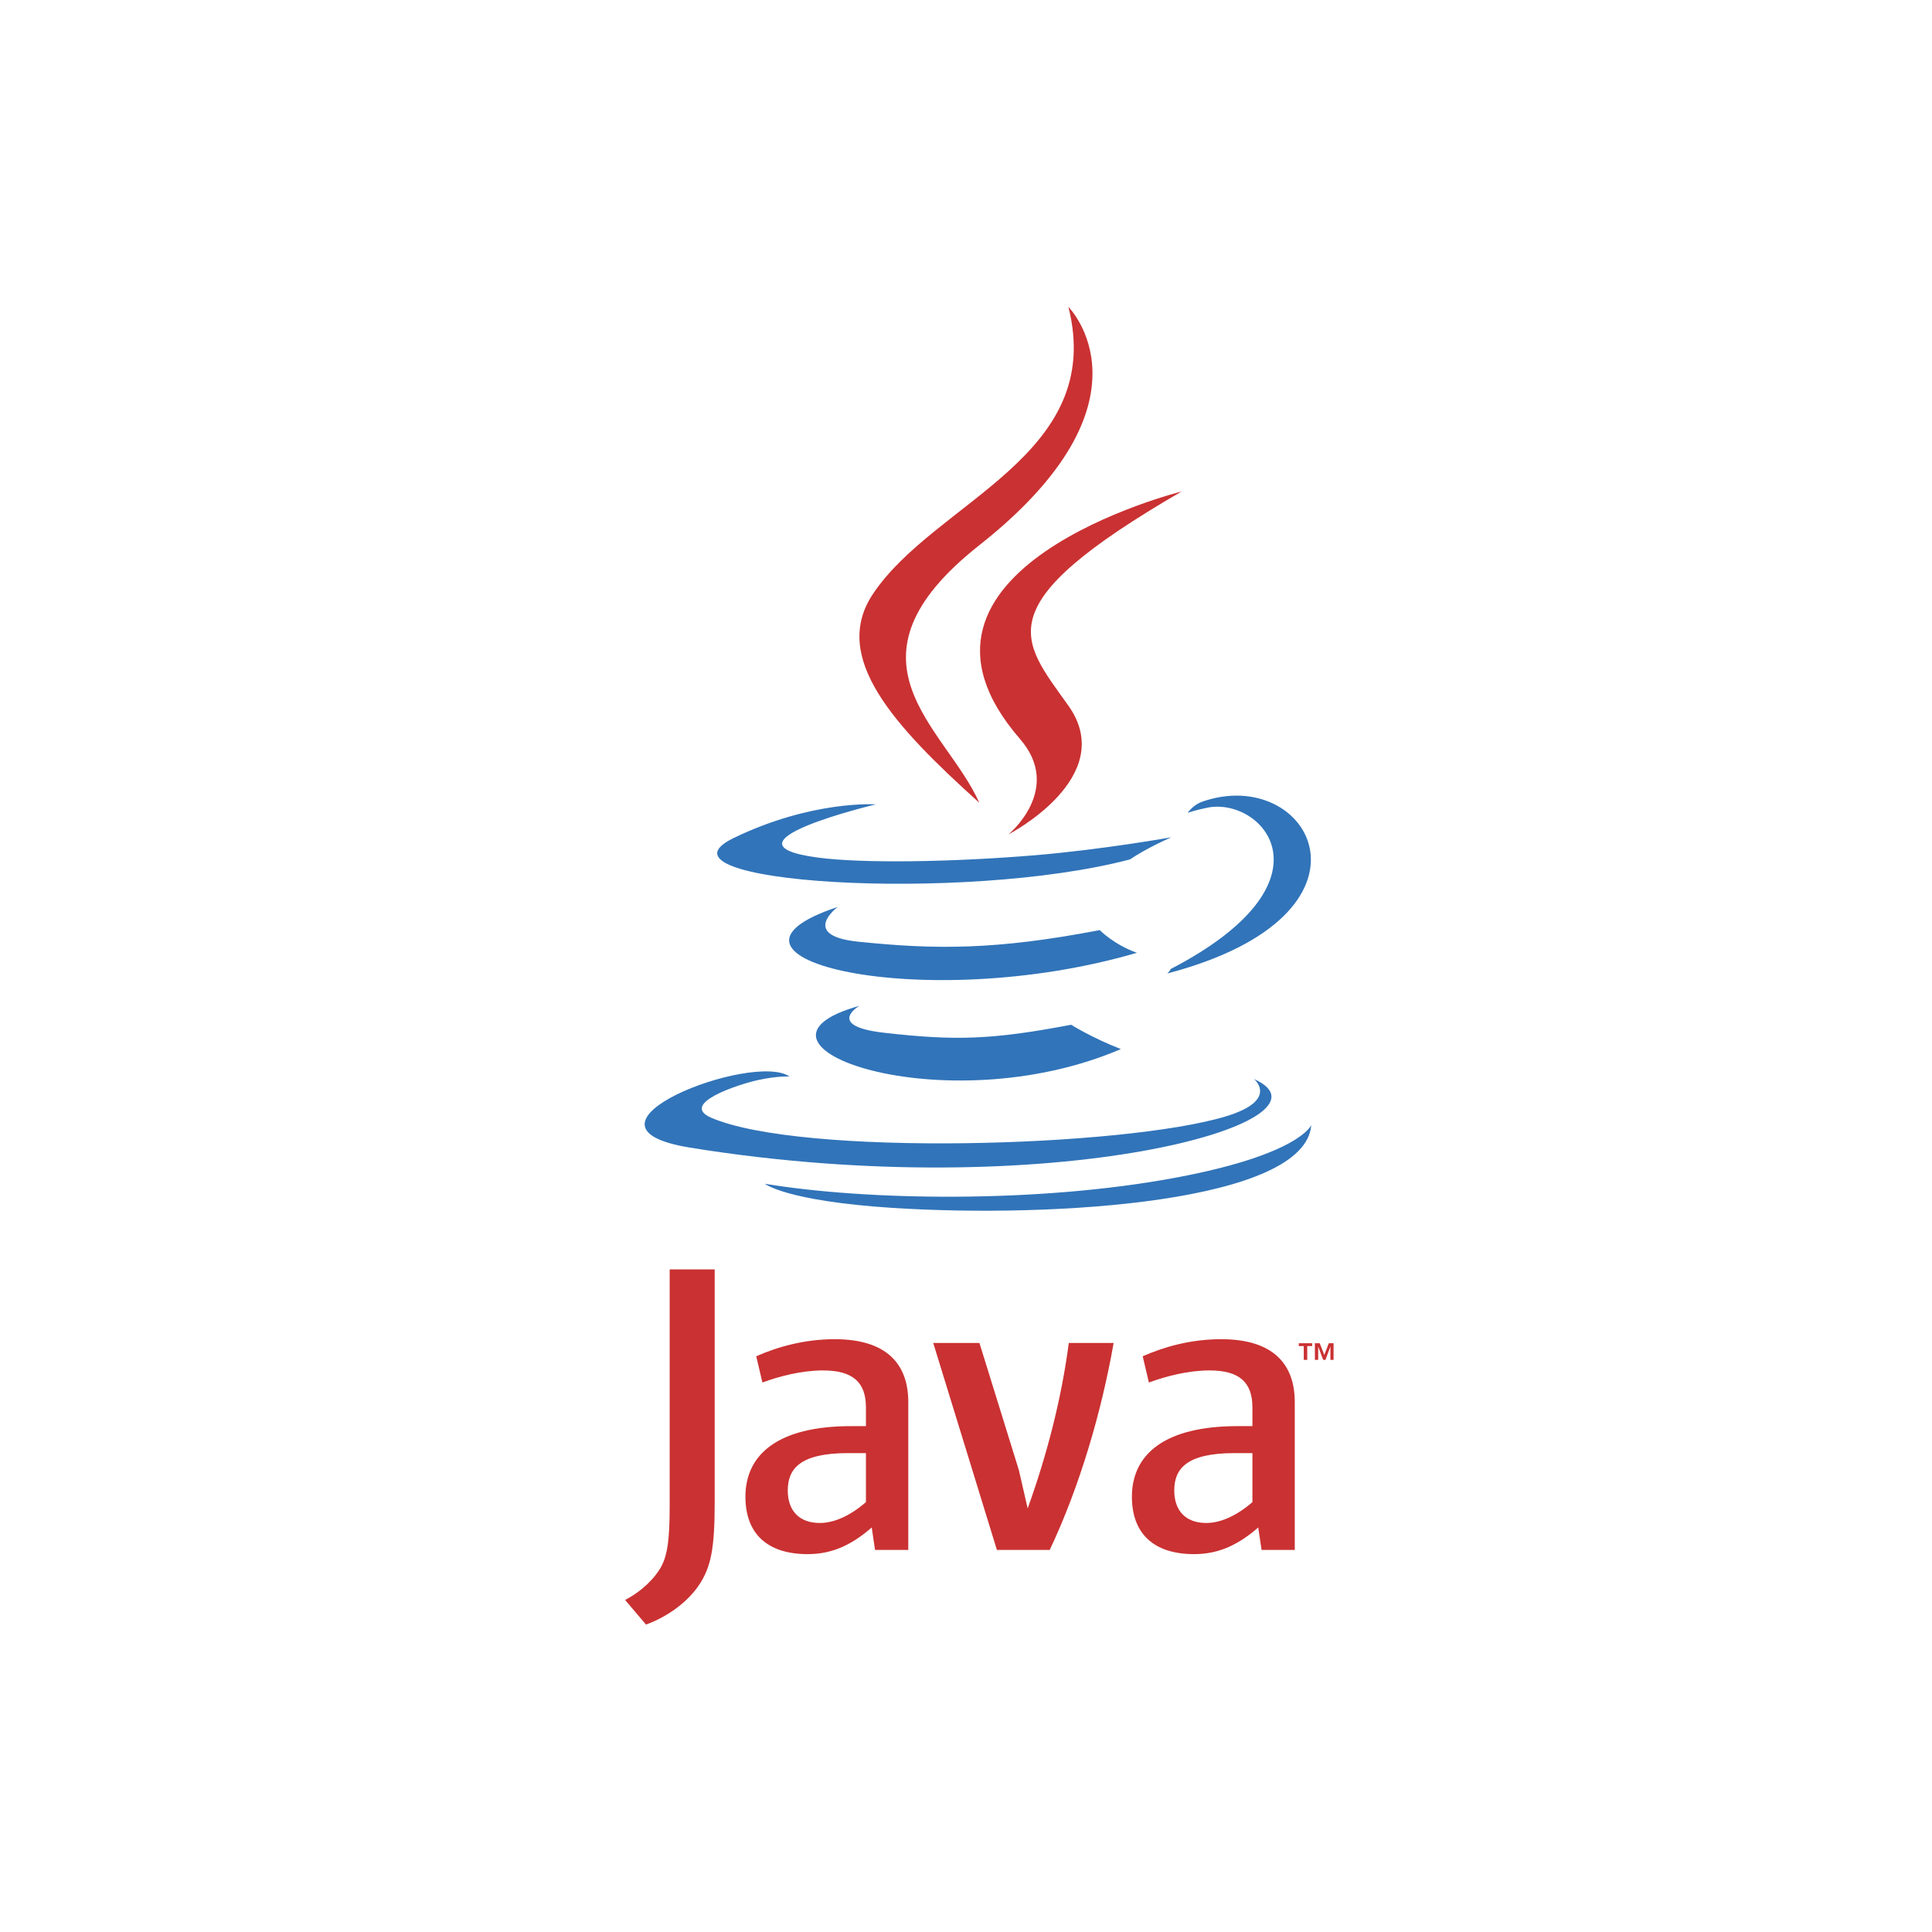
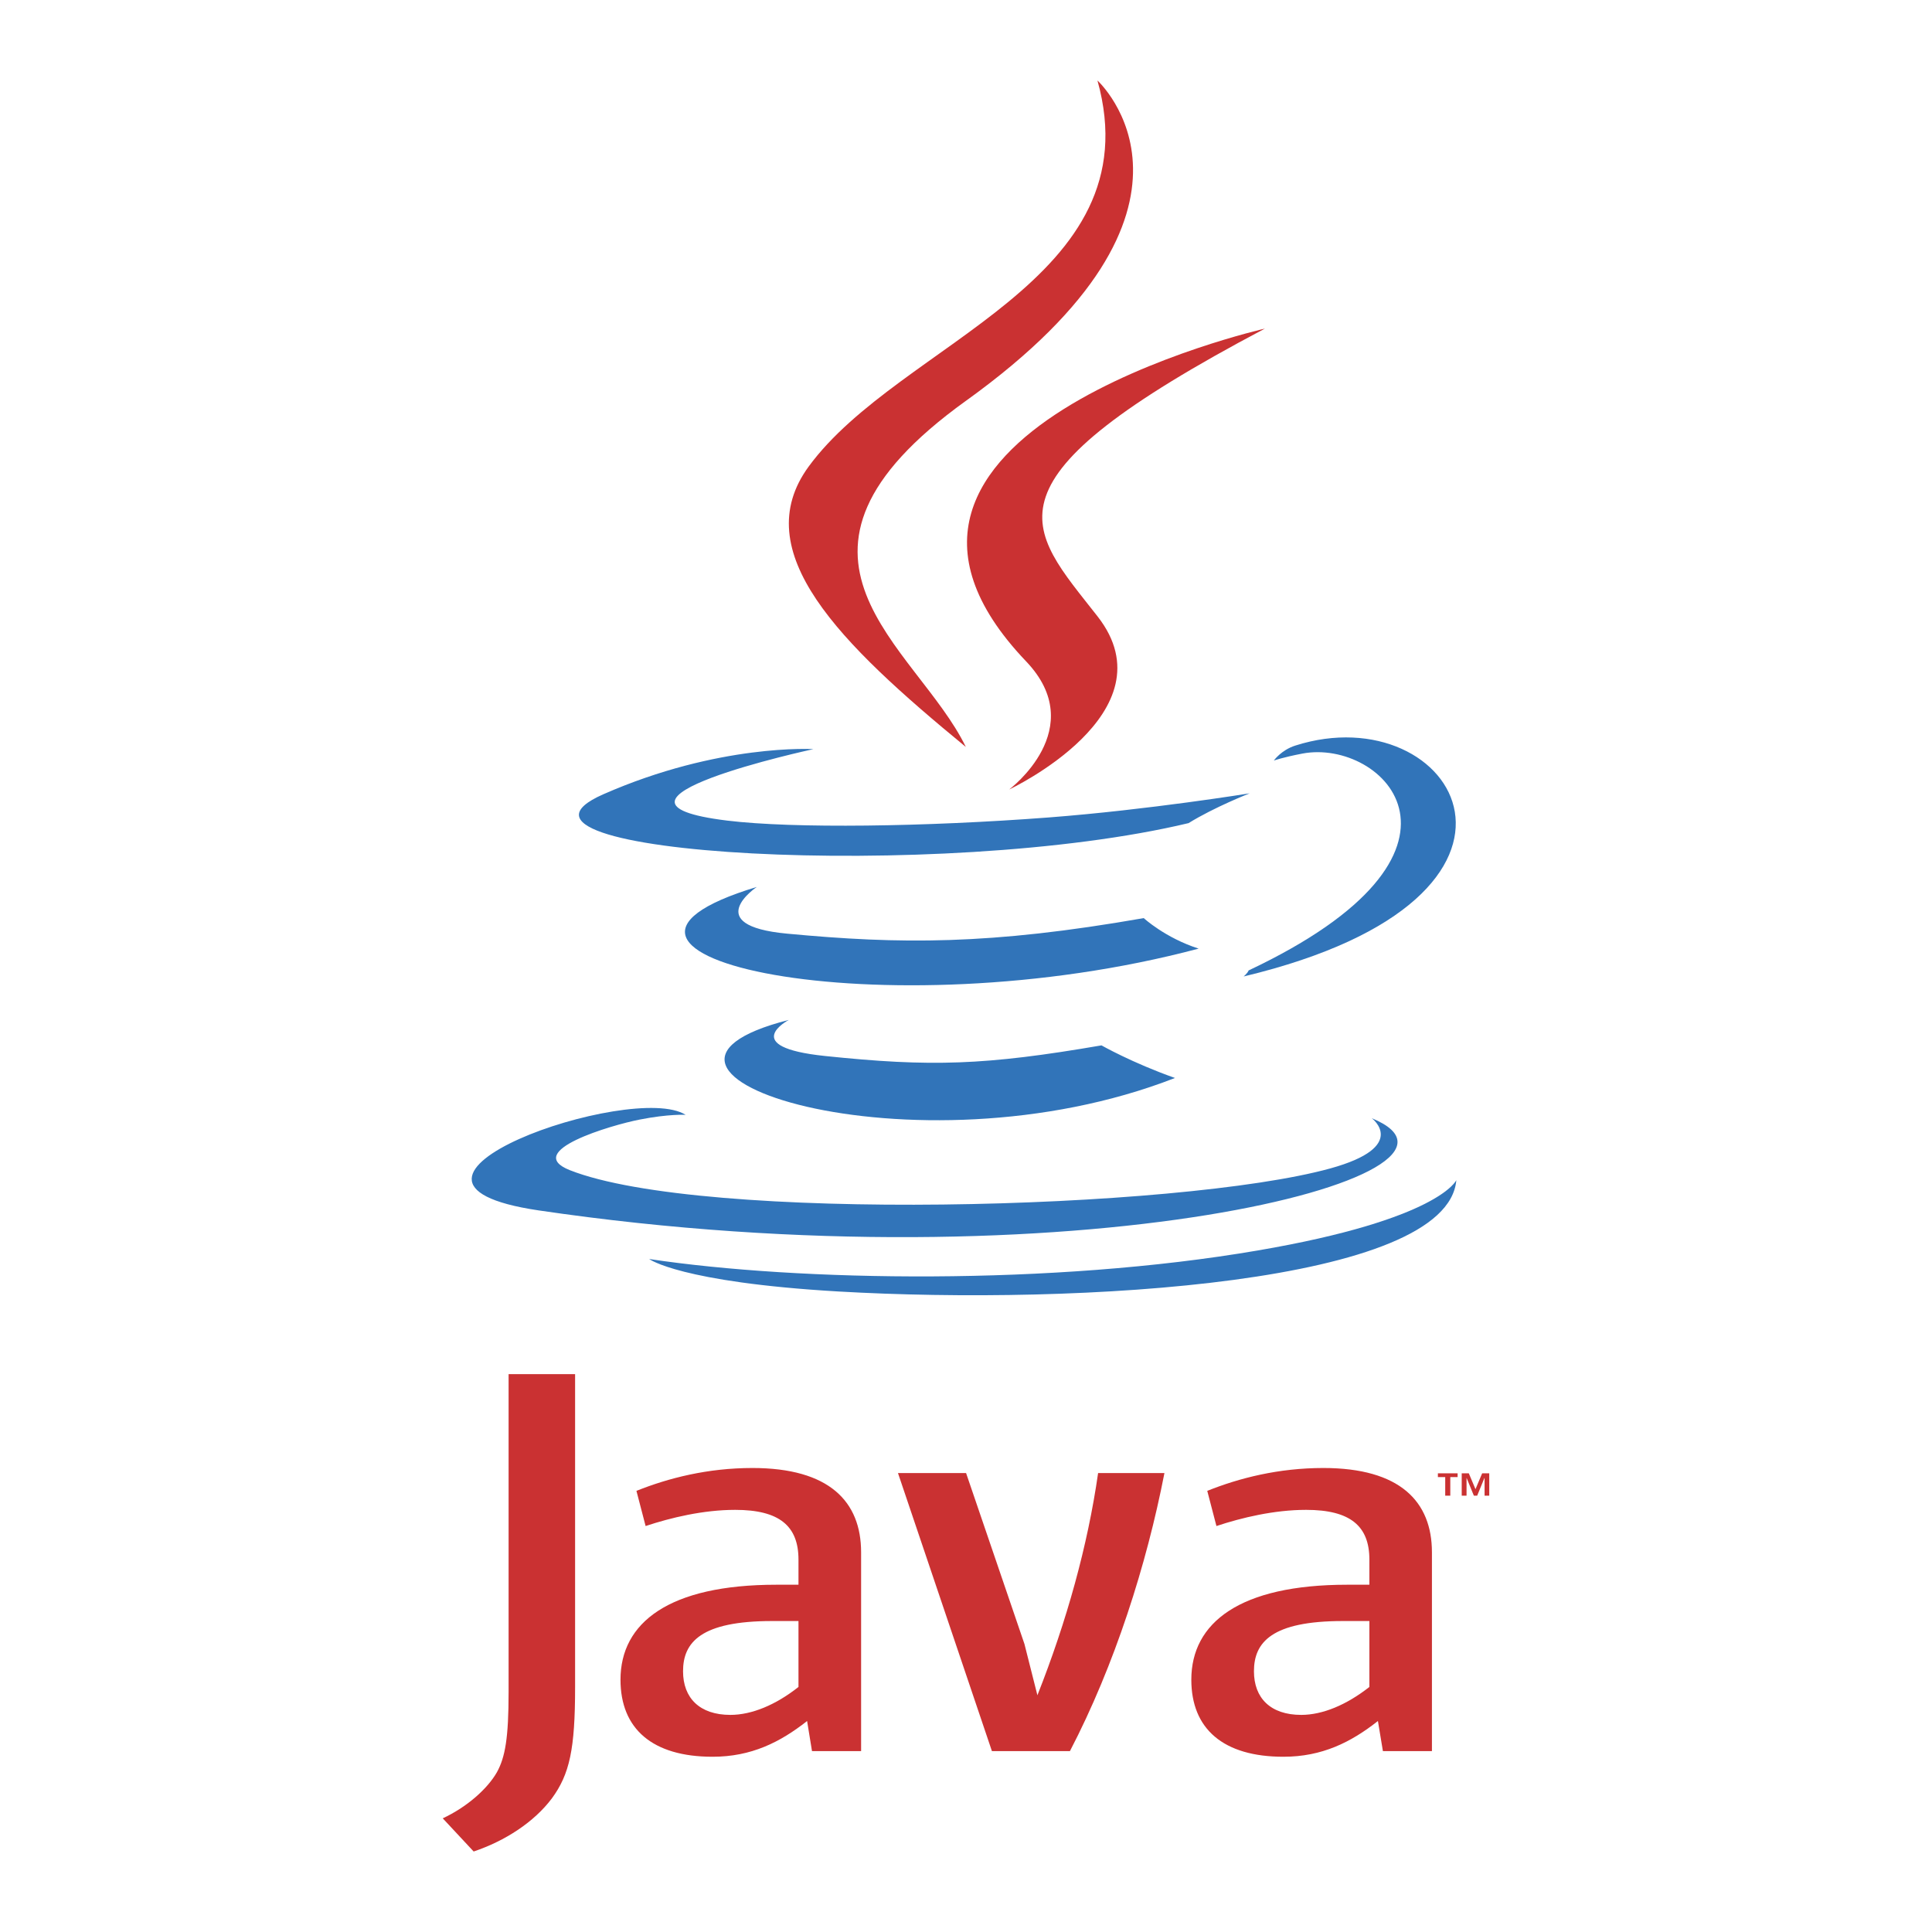
<svg xmlns="http://www.w3.org/2000/svg" width="24" height="24" viewBox="0 0 24 24" fill="none">
-   <path fill-rule="evenodd" clip-rule="evenodd" d="M10.675 12.495C10.675 12.495 10.247 12.745 10.981 12.829C11.871 12.931 12.325 12.916 13.306 12.73C13.306 12.73 13.564 12.892 13.924 13.032C11.726 13.974 8.949 12.977 10.675 12.495ZM10.407 11.266C10.407 11.266 9.926 11.622 10.661 11.698C11.611 11.796 12.362 11.804 13.661 11.554C13.661 11.554 13.84 11.736 14.123 11.836C11.465 12.613 8.505 11.897 10.407 11.266Z" fill="#3174B9" />
-   <path fill-rule="evenodd" clip-rule="evenodd" d="M12.671 9.18C13.212 9.804 12.528 10.365 12.528 10.365C12.528 10.365 13.904 9.655 13.272 8.766C12.682 7.937 12.23 7.525 14.679 6.105C14.679 6.105 10.835 7.065 12.671 9.18Z" fill="#CA3132" />
-   <path fill-rule="evenodd" clip-rule="evenodd" d="M15.578 13.404C15.578 13.404 15.895 13.666 15.228 13.868C13.96 14.252 9.948 14.368 8.833 13.884C8.433 13.709 9.184 13.467 9.42 13.416C9.667 13.363 9.807 13.373 9.807 13.373C9.362 13.059 6.928 13.989 8.571 14.256C13.052 14.982 16.74 13.929 15.578 13.404ZM10.881 9.992C10.881 9.992 8.841 10.477 10.159 10.653C10.716 10.727 11.825 10.71 12.858 10.624C13.703 10.553 14.551 10.401 14.551 10.401C14.551 10.401 14.253 10.529 14.037 10.676C11.965 11.221 7.962 10.967 9.114 10.41C10.089 9.938 10.881 9.992 10.881 9.992ZM14.542 12.038C16.649 10.944 15.675 9.892 14.995 10.034C14.829 10.068 14.754 10.098 14.754 10.098C14.754 10.098 14.816 10.001 14.934 9.959C16.279 9.487 17.313 11.354 14.5 12.093C14.5 12.093 14.533 12.064 14.542 12.038Z" fill="#3174B9" />
-   <path fill-rule="evenodd" clip-rule="evenodd" d="M13.272 3.812C13.272 3.812 14.438 4.979 12.165 6.773C10.342 8.213 11.749 9.034 12.165 9.972C11.1 9.012 10.32 8.166 10.843 7.38C11.612 6.225 13.742 5.665 13.272 3.812Z" fill="#CA3132" />
-   <path fill-rule="evenodd" clip-rule="evenodd" d="M11.088 15.005C13.11 15.134 16.215 14.933 16.289 13.976C16.289 13.976 16.148 14.339 14.618 14.627C12.892 14.951 10.763 14.914 9.501 14.705C9.501 14.705 9.76 14.919 11.088 15.005Z" fill="#3174B9" />
-   <path fill-rule="evenodd" clip-rule="evenodd" d="M16.196 16.721H16.134V16.686H16.3V16.721H16.239V16.893H16.196V16.721ZM16.527 16.729H16.526L16.465 16.893H16.437L16.376 16.729H16.375V16.893H16.334V16.686H16.394L16.451 16.832L16.507 16.686H16.566V16.893H16.527V16.729H16.527ZM10.757 18.66C10.566 18.826 10.365 18.919 10.184 18.919C9.926 18.919 9.786 18.764 9.786 18.516C9.786 18.247 9.936 18.051 10.535 18.051H10.757V18.66H10.757ZM11.283 19.254V17.416C11.283 16.946 11.015 16.636 10.37 16.636C9.993 16.636 9.663 16.73 9.394 16.848L9.471 17.174C9.683 17.096 9.956 17.024 10.225 17.024C10.597 17.024 10.757 17.174 10.757 17.483V17.716H10.571C9.667 17.716 9.26 18.066 9.26 18.593C9.26 19.048 9.528 19.306 10.034 19.306C10.359 19.306 10.602 19.172 10.829 18.975L10.87 19.254H11.283ZM13.04 19.254H12.384L11.593 16.683H12.167L12.657 18.263L12.766 18.738C13.014 18.051 13.189 17.354 13.277 16.683H13.834C13.685 17.53 13.416 18.459 13.04 19.254ZM15.558 18.66C15.367 18.826 15.165 18.919 14.985 18.919C14.727 18.919 14.587 18.764 14.587 18.516C14.587 18.247 14.737 18.051 15.336 18.051H15.558V18.66ZM16.084 19.254V17.416C16.084 16.946 15.816 16.636 15.171 16.636C14.793 16.636 14.463 16.73 14.195 16.848L14.272 17.174C14.484 17.096 14.758 17.024 15.026 17.024C15.398 17.024 15.558 17.174 15.558 17.483V17.716H15.372C14.468 17.716 14.061 18.066 14.061 18.593C14.061 19.048 14.329 19.306 14.835 19.306C15.16 19.306 15.403 19.172 15.63 18.975L15.672 19.254H16.084ZM8.683 19.691C8.533 19.91 8.29 20.084 8.025 20.181L7.765 19.875C7.967 19.772 8.14 19.604 8.221 19.448C8.29 19.31 8.319 19.131 8.319 18.704V15.769H8.878V18.664C8.878 19.235 8.833 19.466 8.683 19.691Z" fill="#CA3132" />
+   <path fill-rule="evenodd" clip-rule="evenodd" d="M9.798 12.67C9.798 12.67 9.165 13.005 10.249 13.118C11.564 13.255 12.235 13.235 13.683 12.986C13.683 12.986 14.064 13.203 14.596 13.391C11.349 14.657 7.248 13.318 9.798 12.67ZM9.401 11.018C9.401 11.018 8.69 11.496 9.776 11.598C11.18 11.73 12.289 11.741 14.208 11.405C14.208 11.405 14.473 11.65 14.89 11.784C10.964 12.828 6.593 11.866 9.401 11.018Z" fill="#3174B9" />
+   <path fill-rule="evenodd" clip-rule="evenodd" d="M12.746 8.215C13.547 9.053 12.537 9.807 12.537 9.807C12.537 9.807 14.568 8.853 13.635 7.658C12.764 6.544 12.096 5.991 15.713 4.082C15.713 4.082 10.035 5.372 12.746 8.215Z" fill="#CA3132" />
+   <path fill-rule="evenodd" clip-rule="evenodd" d="M17.041 13.891C17.041 13.891 17.51 14.243 16.524 14.515C14.651 15.031 8.724 15.187 7.078 14.536C6.487 14.301 7.596 13.976 7.945 13.908C8.309 13.836 8.517 13.849 8.517 13.849C7.859 13.428 4.264 14.677 6.691 15.036C13.31 16.012 18.757 14.596 17.041 13.891ZM10.104 9.306C10.104 9.306 7.09 9.957 9.036 10.194C9.859 10.294 11.497 10.271 13.024 10.155C14.271 10.059 15.524 9.855 15.524 9.855C15.524 9.855 15.084 10.027 14.765 10.225C11.704 10.957 5.791 10.616 7.494 9.867C8.933 9.234 10.104 9.306 10.104 9.306V9.306ZM15.511 12.055C18.623 10.585 17.184 9.171 16.18 9.361C15.934 9.408 15.824 9.448 15.824 9.448C15.824 9.448 15.915 9.318 16.09 9.262C18.076 8.627 19.604 11.136 15.449 12.13C15.449 12.13 15.497 12.091 15.511 12.055V12.055Z" fill="#3174B9" />
+   <path fill-rule="evenodd" clip-rule="evenodd" d="M13.633 1C13.633 1 15.356 2.569 11.998 4.98C9.306 6.915 11.385 8.018 11.998 9.279C10.426 7.988 9.273 6.852 10.046 5.795C11.182 4.244 14.328 3.491 13.633 1Z" fill="#CA3132" />
+   <path fill-rule="evenodd" clip-rule="evenodd" d="M10.409 16.043C13.396 16.216 17.982 15.946 18.091 14.66C18.091 14.66 17.882 15.148 15.623 15.534C13.073 15.971 9.929 15.92 8.064 15.64C8.064 15.64 8.447 15.928 10.409 16.043V16.043Z" fill="#3174B9" />
+   <path fill-rule="evenodd" clip-rule="evenodd" d="M17.953 18.349H17.862V18.302H18.107V18.349H18.016V18.58H17.953V18.349ZM18.442 18.36H18.44L18.35 18.58H18.309L18.219 18.36H18.218V18.58H18.158V18.302H18.246L18.329 18.499L18.412 18.302H18.5V18.58H18.442V18.36H18.442ZM9.919 20.956C9.638 21.178 9.34 21.303 9.073 21.303C8.692 21.303 8.485 21.094 8.485 20.761C8.485 20.401 8.707 20.137 9.592 20.137H9.919V20.956H9.919ZM10.697 21.753V19.284C10.697 18.652 10.301 18.236 9.347 18.236C8.791 18.236 8.303 18.361 7.906 18.52L8.02 18.957C8.333 18.853 8.737 18.756 9.133 18.756C9.683 18.756 9.919 18.957 9.919 19.374V19.686H9.645C8.31 19.686 7.708 20.157 7.708 20.866C7.708 21.476 8.104 21.823 8.852 21.823C9.332 21.823 9.691 21.643 10.026 21.379L10.087 21.753H10.697ZM13.291 21.753H12.322L11.155 18.299H12.001L12.726 20.422L12.887 21.059C13.252 20.137 13.512 19.2 13.641 18.299H14.465C14.244 19.436 13.847 20.685 13.291 21.753ZM17.011 20.956C16.728 21.178 16.431 21.303 16.164 21.303C15.783 21.303 15.577 21.094 15.577 20.761C15.577 20.401 15.798 20.137 16.683 20.137H17.011V20.956ZM17.788 21.753V19.284C17.788 18.652 17.391 18.236 16.439 18.236C15.882 18.236 15.394 18.361 14.997 18.52L15.111 18.957C15.424 18.853 15.829 18.756 16.225 18.756C16.774 18.756 17.011 18.957 17.011 19.374V19.686H16.736C15.401 19.686 14.799 20.157 14.799 20.866C14.799 21.476 15.195 21.823 15.943 21.823C16.423 21.823 16.782 21.643 17.117 21.379L17.179 21.753H17.788ZM6.855 22.341C6.634 22.635 6.276 22.868 5.884 23L5.5 22.588C5.798 22.449 6.054 22.224 6.173 22.015C6.276 21.828 6.318 21.589 6.318 21.015V17.07H7.144V20.96C7.144 21.728 7.077 22.038 6.855 22.341Z" fill="#CA3132" />
</svg>
